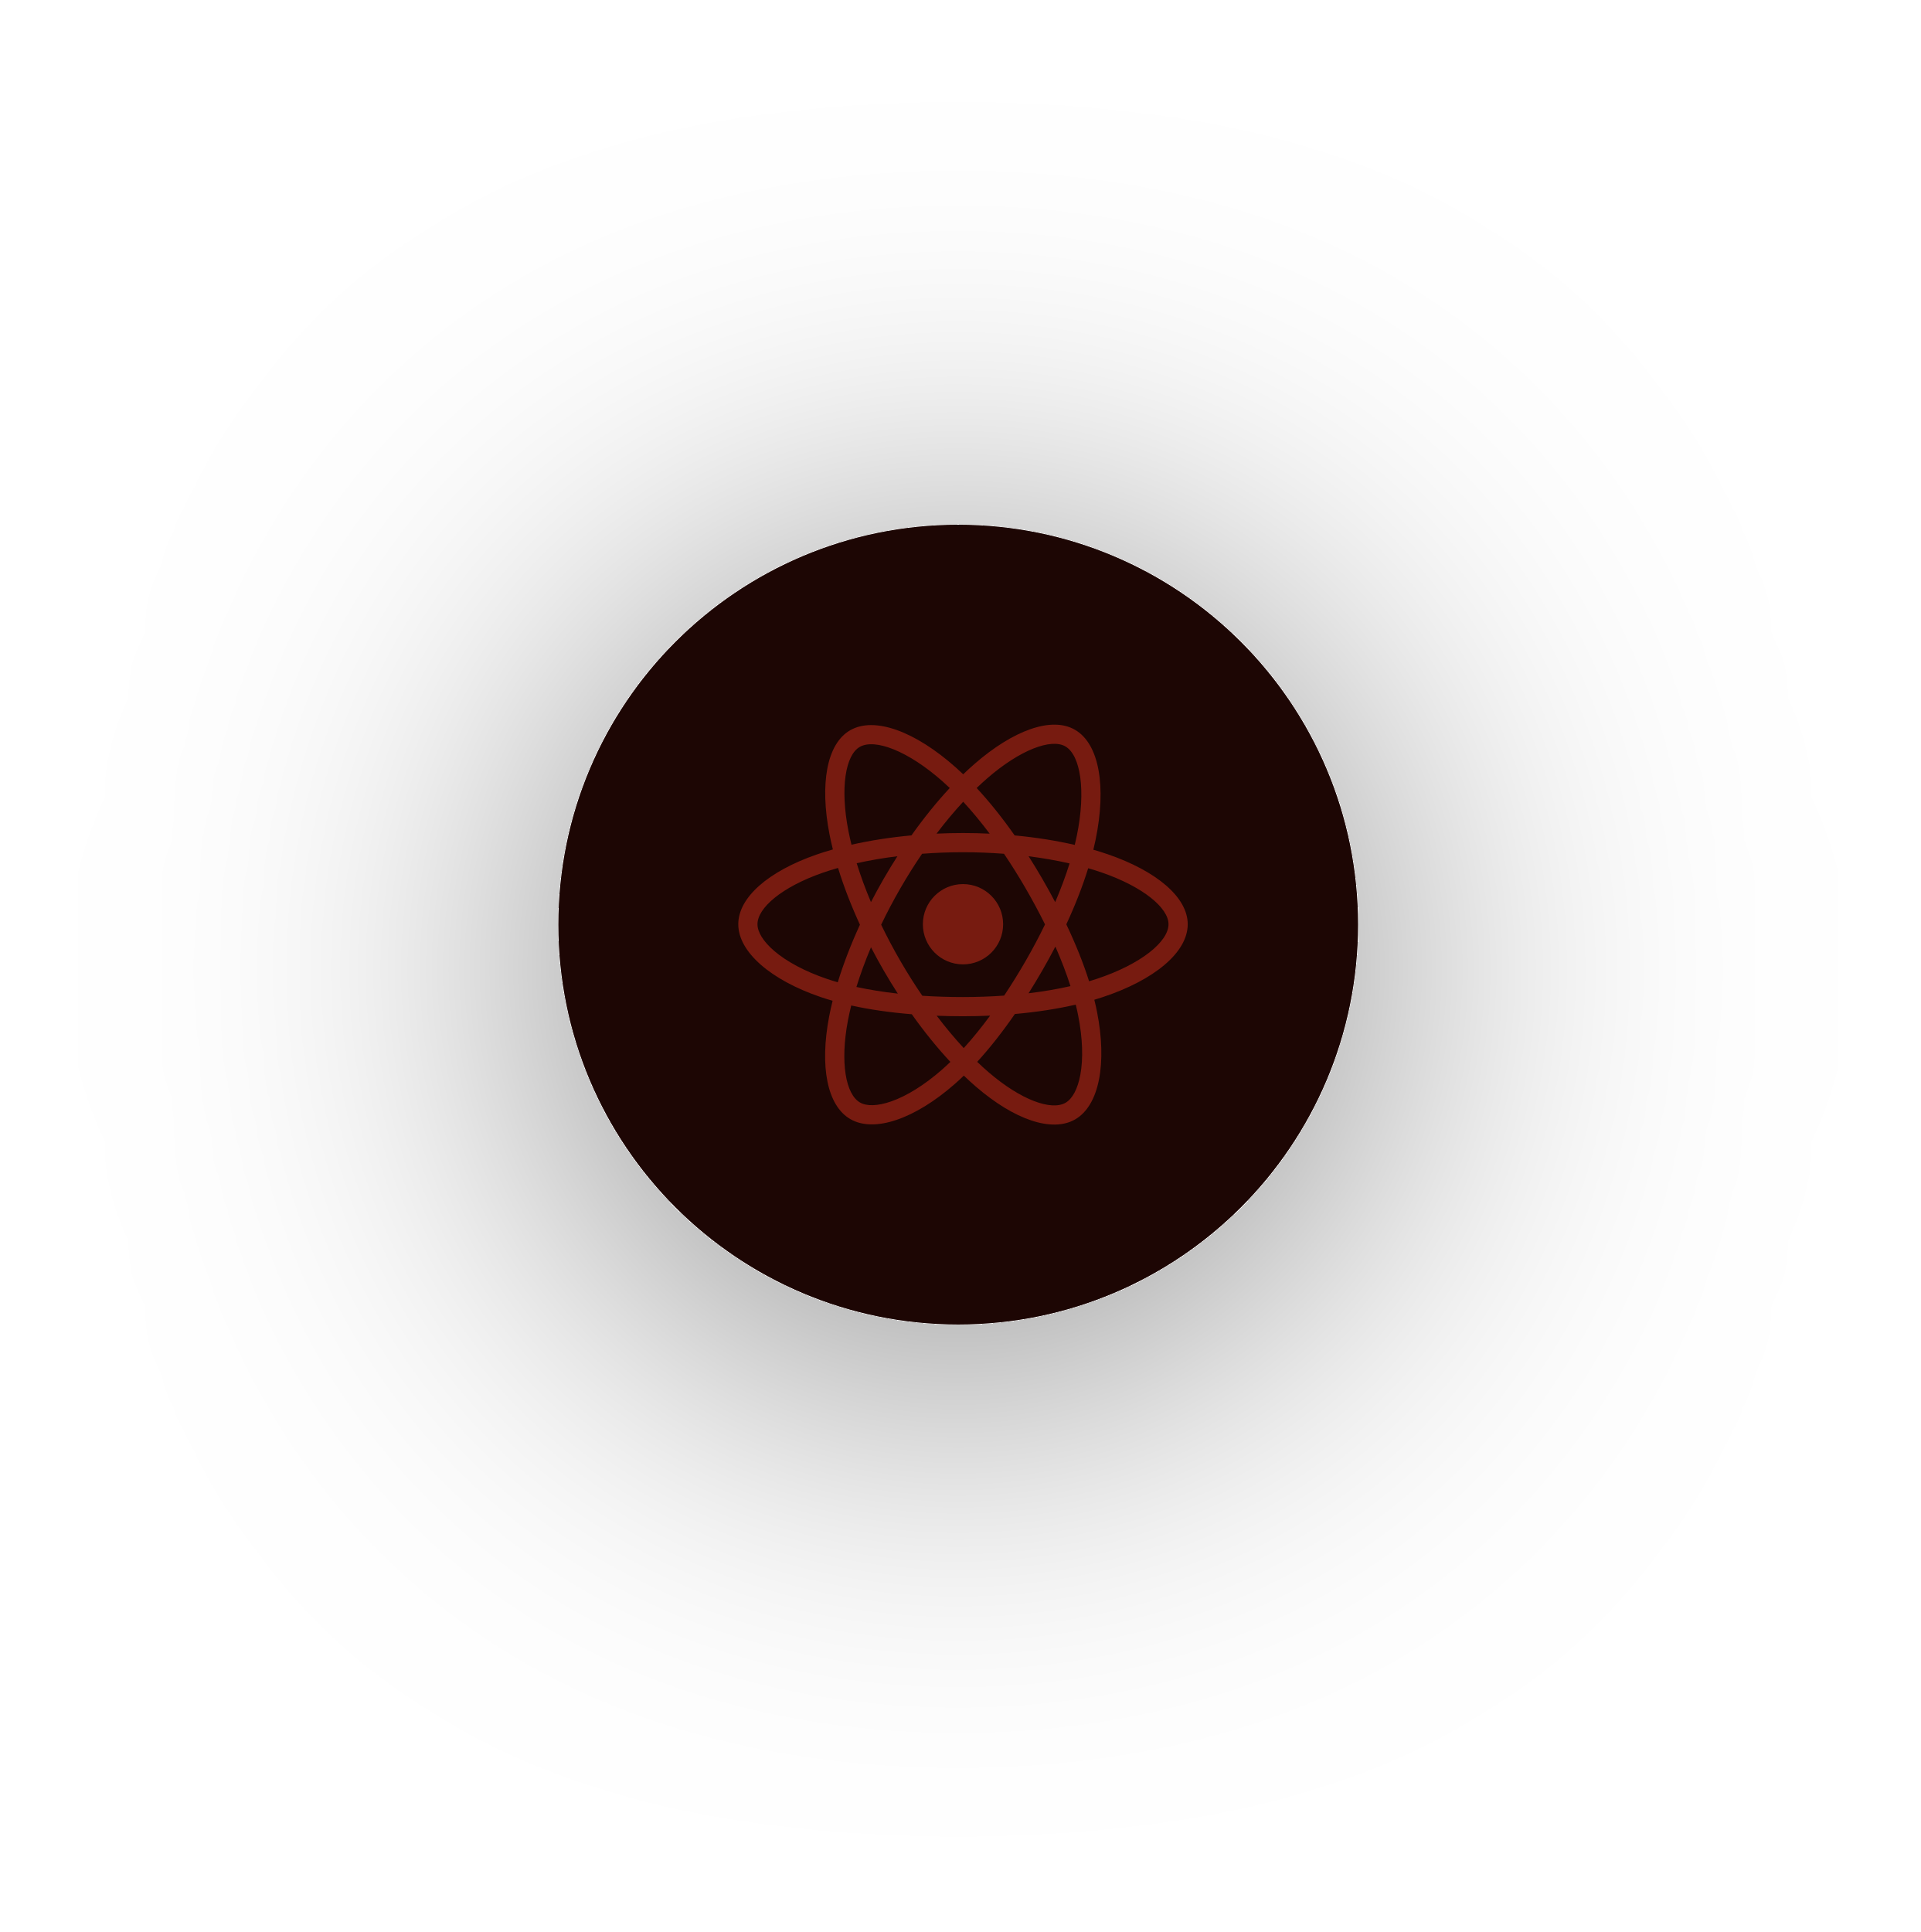
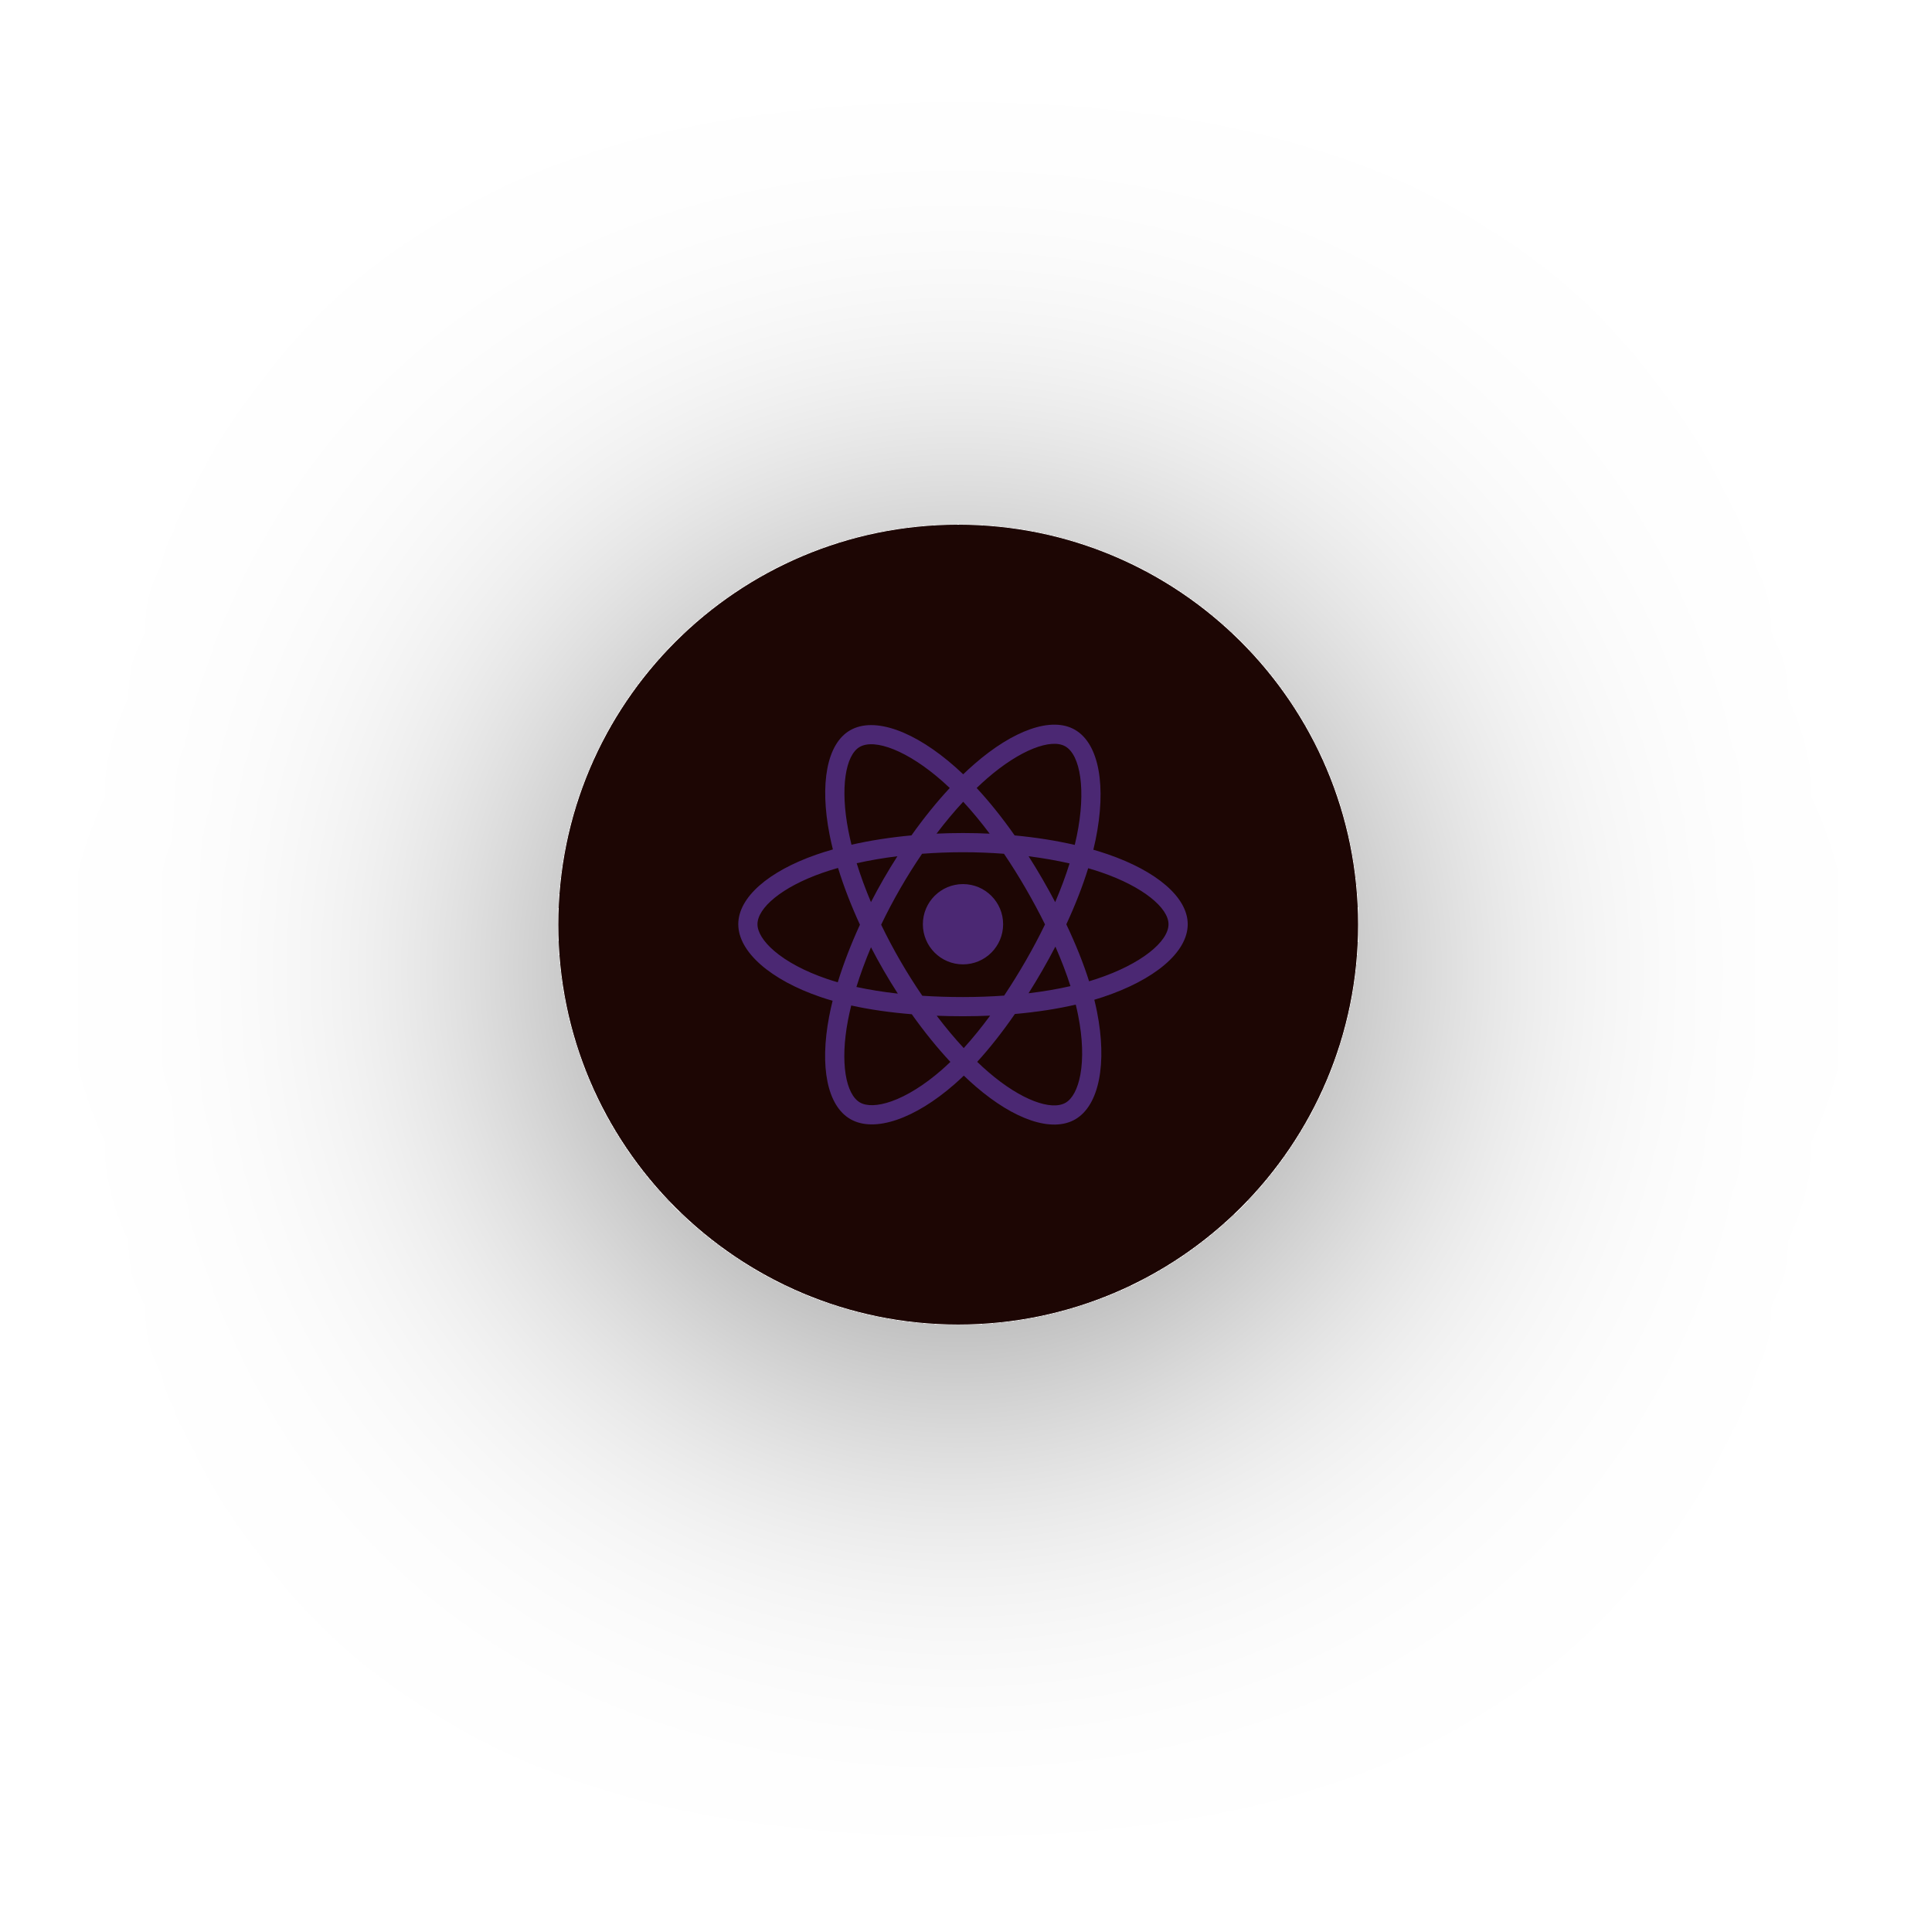
<svg xmlns="http://www.w3.org/2000/svg" width="172" height="173" viewBox="0 0 172 173" fill="none">
  <g filter="url(#filter0_d_21_4111)">
    <circle cx="85.81" cy="82.794" r="35.81" fill="#1D0604" />
  </g>
-   <path d="M99.207 76.496C98.79 76.352 98.357 76.216 97.912 76.088C97.985 75.789 98.052 75.494 98.112 75.204C99.093 70.443 98.451 66.608 96.262 65.345C94.162 64.134 90.728 65.396 87.26 68.415C86.927 68.705 86.592 69.012 86.258 69.334C86.035 69.121 85.813 68.915 85.591 68.718C81.956 65.491 78.313 64.131 76.125 65.397C74.028 66.612 73.406 70.217 74.289 74.729C74.375 75.165 74.474 75.61 74.587 76.063C74.071 76.209 73.573 76.365 73.097 76.531C68.836 78.017 66.115 80.345 66.115 82.76C66.115 85.255 69.036 87.757 73.475 89.274C73.825 89.393 74.188 89.507 74.563 89.614C74.441 90.103 74.335 90.583 74.247 91.051C73.405 95.484 74.062 99.005 76.154 100.211C78.315 101.458 81.942 100.177 85.474 97.09C85.753 96.846 86.033 96.587 86.313 96.316C86.677 96.666 87.04 96.998 87.401 97.308C90.822 100.252 94.201 101.441 96.291 100.231C98.45 98.981 99.151 95.199 98.24 90.598C98.171 90.246 98.09 89.887 97.999 89.522C98.254 89.447 98.504 89.369 98.747 89.288C103.362 87.759 106.364 85.288 106.364 82.76C106.364 80.336 103.554 77.992 99.207 76.496ZM98.207 87.656C97.987 87.729 97.761 87.799 97.531 87.868C97.021 86.255 96.334 84.54 95.492 82.769C96.295 81.039 96.956 79.346 97.451 77.744C97.863 77.863 98.263 77.989 98.648 78.122C102.372 79.404 104.644 81.3 104.644 82.76C104.644 84.316 102.191 86.336 98.207 87.656ZM96.553 90.932C96.956 92.966 97.014 94.806 96.747 96.244C96.507 97.536 96.025 98.397 95.429 98.743C94.161 99.477 91.448 98.522 88.523 96.005C88.187 95.716 87.85 95.408 87.511 95.082C88.645 93.842 89.778 92.4 90.885 90.798C92.83 90.626 94.669 90.344 96.336 89.958C96.418 90.289 96.491 90.614 96.553 90.932ZM79.836 98.616C78.597 99.053 77.61 99.066 77.013 98.722C75.744 97.99 75.216 95.163 75.936 91.371C76.019 90.937 76.117 90.491 76.23 90.035C77.879 90.4 79.703 90.662 81.654 90.82C82.767 92.387 83.934 93.828 85.109 95.089C84.852 95.337 84.596 95.573 84.342 95.795C82.78 97.16 81.216 98.129 79.836 98.616ZM74.031 87.647C72.068 86.976 70.447 86.104 69.336 85.153C68.338 84.298 67.834 83.449 67.834 82.76C67.834 81.295 70.019 79.425 73.663 78.155C74.105 78.001 74.568 77.855 75.049 77.719C75.552 79.357 76.213 81.07 77.01 82.802C76.203 84.56 75.533 86.3 75.024 87.958C74.682 87.859 74.35 87.756 74.031 87.647ZM75.977 74.399C75.22 70.533 75.723 67.617 76.987 66.885C78.333 66.106 81.311 67.217 84.449 70.004C84.65 70.182 84.851 70.368 85.053 70.561C83.884 71.817 82.728 73.247 81.624 74.804C79.731 74.98 77.919 75.262 76.253 75.639C76.149 75.218 76.056 74.804 75.977 74.399ZM93.338 78.686C92.94 77.998 92.531 77.327 92.114 76.673C93.399 76.836 94.629 77.051 95.784 77.315C95.438 78.427 95.005 79.589 94.496 80.781C94.131 80.088 93.745 79.389 93.338 78.686ZM86.258 71.79C87.051 72.649 87.846 73.609 88.627 74.65C87.84 74.612 87.043 74.593 86.239 74.593C85.443 74.593 84.652 74.612 83.87 74.648C84.652 73.617 85.453 72.659 86.258 71.79ZM79.133 78.698C78.735 79.388 78.356 80.083 77.997 80.779C77.496 79.592 77.068 78.424 76.718 77.297C77.866 77.04 79.091 76.829 80.367 76.67C79.944 77.33 79.532 78.006 79.133 78.698V78.698ZM80.403 88.973C79.085 88.826 77.842 88.626 76.694 88.377C77.05 87.229 77.487 86.036 77.999 84.823C78.359 85.519 78.74 86.215 79.14 86.906H79.14C79.547 87.61 79.97 88.3 80.403 88.973ZM86.306 93.852C85.491 92.972 84.678 92 83.884 90.954C84.655 90.984 85.441 90.999 86.239 90.999C87.059 90.999 87.871 90.981 88.669 90.945C87.885 92.01 87.094 92.984 86.306 93.852ZM94.513 84.761C95.051 85.988 95.504 87.174 95.864 88.302C94.697 88.568 93.437 88.783 92.11 88.942C92.528 88.28 92.94 87.597 93.345 86.894C93.755 86.183 94.144 85.471 94.513 84.761ZM91.856 86.035C91.227 87.126 90.581 88.167 89.925 89.15C88.731 89.236 87.497 89.28 86.239 89.28C84.987 89.28 83.768 89.241 82.595 89.165C81.913 88.169 81.253 87.124 80.628 86.044H80.628C80.004 84.968 79.43 83.882 78.91 82.802C79.43 81.719 80.003 80.632 80.623 79.557L80.623 79.557C81.244 78.479 81.898 77.44 82.574 76.45C83.771 76.36 84.999 76.312 86.239 76.312H86.239C87.485 76.312 88.714 76.36 89.911 76.451C90.576 77.434 91.226 78.47 91.85 79.548C92.481 80.638 93.061 81.718 93.585 82.777C93.063 83.855 92.484 84.945 91.856 86.035ZM95.403 66.834C96.751 67.612 97.275 70.746 96.428 74.857C96.374 75.119 96.313 75.386 96.247 75.657C94.577 75.272 92.764 74.985 90.865 74.807C89.76 73.232 88.613 71.8 87.463 70.561C87.772 70.263 88.081 69.979 88.389 69.712C91.36 67.126 94.137 66.105 95.403 66.834ZM86.239 79.166C88.224 79.166 89.833 80.775 89.833 82.76C89.833 84.745 88.224 86.354 86.239 86.354C84.254 86.354 82.645 84.745 82.645 82.76C82.645 80.775 84.254 79.166 86.239 79.166Z" fill="#D3301C" fill-opacity="0.5" />
+   <path d="M99.207 76.496C98.79 76.352 98.357 76.216 97.912 76.088C97.985 75.789 98.052 75.494 98.112 75.204C99.093 70.443 98.451 66.608 96.262 65.345C94.162 64.134 90.728 65.396 87.26 68.415C86.927 68.705 86.592 69.012 86.258 69.334C86.035 69.121 85.813 68.915 85.591 68.718C81.956 65.491 78.313 64.131 76.125 65.397C74.028 66.612 73.406 70.217 74.289 74.729C74.375 75.165 74.474 75.61 74.587 76.063C74.071 76.209 73.573 76.365 73.097 76.531C68.836 78.017 66.115 80.345 66.115 82.76C66.115 85.255 69.036 87.757 73.475 89.274C73.825 89.393 74.188 89.507 74.563 89.614C74.441 90.103 74.335 90.583 74.247 91.051C73.405 95.484 74.062 99.005 76.154 100.211C78.315 101.458 81.942 100.177 85.474 97.09C85.753 96.846 86.033 96.587 86.313 96.316C86.677 96.666 87.04 96.998 87.401 97.308C90.822 100.252 94.201 101.441 96.291 100.231C98.45 98.981 99.151 95.199 98.24 90.598C98.171 90.246 98.09 89.887 97.999 89.522C98.254 89.447 98.504 89.369 98.747 89.288C103.362 87.759 106.364 85.288 106.364 82.76C106.364 80.336 103.554 77.992 99.207 76.496ZM98.207 87.656C97.987 87.729 97.761 87.799 97.531 87.868C97.021 86.255 96.334 84.54 95.492 82.769C96.295 81.039 96.956 79.346 97.451 77.744C97.863 77.863 98.263 77.989 98.648 78.122C102.372 79.404 104.644 81.3 104.644 82.76C104.644 84.316 102.191 86.336 98.207 87.656ZM96.553 90.932C96.956 92.966 97.014 94.806 96.747 96.244C96.507 97.536 96.025 98.397 95.429 98.743C94.161 99.477 91.448 98.522 88.523 96.005C88.187 95.716 87.85 95.408 87.511 95.082C88.645 93.842 89.778 92.4 90.885 90.798C92.83 90.626 94.669 90.344 96.336 89.958C96.418 90.289 96.491 90.614 96.553 90.932ZM79.836 98.616C78.597 99.053 77.61 99.066 77.013 98.722C75.744 97.99 75.216 95.163 75.936 91.371C76.019 90.937 76.117 90.491 76.23 90.035C77.879 90.4 79.703 90.662 81.654 90.82C82.767 92.387 83.934 93.828 85.109 95.089C84.852 95.337 84.596 95.573 84.342 95.795C82.78 97.16 81.216 98.129 79.836 98.616ZM74.031 87.647C72.068 86.976 70.447 86.104 69.336 85.153C68.338 84.298 67.834 83.449 67.834 82.76C67.834 81.295 70.019 79.425 73.663 78.155C74.105 78.001 74.568 77.855 75.049 77.719C75.552 79.357 76.213 81.07 77.01 82.802C76.203 84.56 75.533 86.3 75.024 87.958C74.682 87.859 74.35 87.756 74.031 87.647ZM75.977 74.399C75.22 70.533 75.723 67.617 76.987 66.885C78.333 66.106 81.311 67.217 84.449 70.004C84.65 70.182 84.851 70.368 85.053 70.561C83.884 71.817 82.728 73.247 81.624 74.804C79.731 74.98 77.919 75.262 76.253 75.639C76.149 75.218 76.056 74.804 75.977 74.399ZM93.338 78.686C92.94 77.998 92.531 77.327 92.114 76.673C93.399 76.836 94.629 77.051 95.784 77.315C95.438 78.427 95.005 79.589 94.496 80.781C94.131 80.088 93.745 79.389 93.338 78.686ZM86.258 71.79C87.051 72.649 87.846 73.609 88.627 74.65C87.84 74.612 87.043 74.593 86.239 74.593C85.443 74.593 84.652 74.612 83.87 74.648C84.652 73.617 85.453 72.659 86.258 71.79ZM79.133 78.698C78.735 79.388 78.356 80.083 77.997 80.779C77.496 79.592 77.068 78.424 76.718 77.297C77.866 77.04 79.091 76.829 80.367 76.67C79.944 77.33 79.532 78.006 79.133 78.698V78.698ZM80.403 88.973C79.085 88.826 77.842 88.626 76.694 88.377C77.05 87.229 77.487 86.036 77.999 84.823C78.359 85.519 78.74 86.215 79.14 86.906H79.14C79.547 87.61 79.97 88.3 80.403 88.973ZM86.306 93.852C85.491 92.972 84.678 92 83.884 90.954C84.655 90.984 85.441 90.999 86.239 90.999C87.059 90.999 87.871 90.981 88.669 90.945C87.885 92.01 87.094 92.984 86.306 93.852ZM94.513 84.761C95.051 85.988 95.504 87.174 95.864 88.302C94.697 88.568 93.437 88.783 92.11 88.942C92.528 88.28 92.94 87.597 93.345 86.894C93.755 86.183 94.144 85.471 94.513 84.761ZM91.856 86.035C91.227 87.126 90.581 88.167 89.925 89.15C88.731 89.236 87.497 89.28 86.239 89.28C84.987 89.28 83.768 89.241 82.595 89.165C81.913 88.169 81.253 87.124 80.628 86.044H80.628C80.004 84.968 79.43 83.882 78.91 82.802C79.43 81.719 80.003 80.632 80.623 79.557L80.623 79.557C81.244 78.479 81.898 77.44 82.574 76.45C83.771 76.36 84.999 76.312 86.239 76.312H86.239C87.485 76.312 88.714 76.36 89.911 76.451C90.576 77.434 91.226 78.47 91.85 79.548C92.481 80.638 93.061 81.718 93.585 82.777C93.063 83.855 92.484 84.945 91.856 86.035ZM95.403 66.834C96.751 67.612 97.275 70.746 96.428 74.857C96.374 75.119 96.313 75.386 96.247 75.657C94.577 75.272 92.764 74.985 90.865 74.807C89.76 73.232 88.613 71.8 87.463 70.561C87.772 70.263 88.081 69.979 88.389 69.712C91.36 67.126 94.137 66.105 95.403 66.834ZM86.239 79.166C88.224 79.166 89.833 80.775 89.833 82.76C89.833 84.745 88.224 86.354 86.239 86.354C84.254 86.354 82.645 84.745 82.645 82.76C82.645 80.775 84.254 79.166 86.239 79.166Z" fill="#7B4AE2" fill-opacity="0.5" />
  <defs>
    <filter id="filter0_d_21_4111" x="0" y="0.984" width="171.62" height="171.62" filterUnits="userSpaceOnUse" color-interpolation-filters="sRGB">
      <feFlood flood-opacity="0" result="BackgroundImageFix" />
      <feColorMatrix in="SourceAlpha" type="matrix" values="0 0 0 0 0 0 0 0 0 0 0 0 0 0 0 0 0 0 127 0" result="hardAlpha" />
      <feOffset dy="4" />
      <feGaussianBlur stdDeviation="25" />
      <feComposite in2="hardAlpha" operator="out" />
      <feColorMatrix type="matrix" values="0 0 0 0 0 0 0 0 0 0 0 0 0 0 0 0 0 0 0.5 0" />
      <feBlend mode="normal" in2="BackgroundImageFix" result="effect1_dropShadow_21_4111" />
      <feBlend mode="normal" in="SourceGraphic" in2="effect1_dropShadow_21_4111" result="shape" />
    </filter>
  </defs>
</svg>
